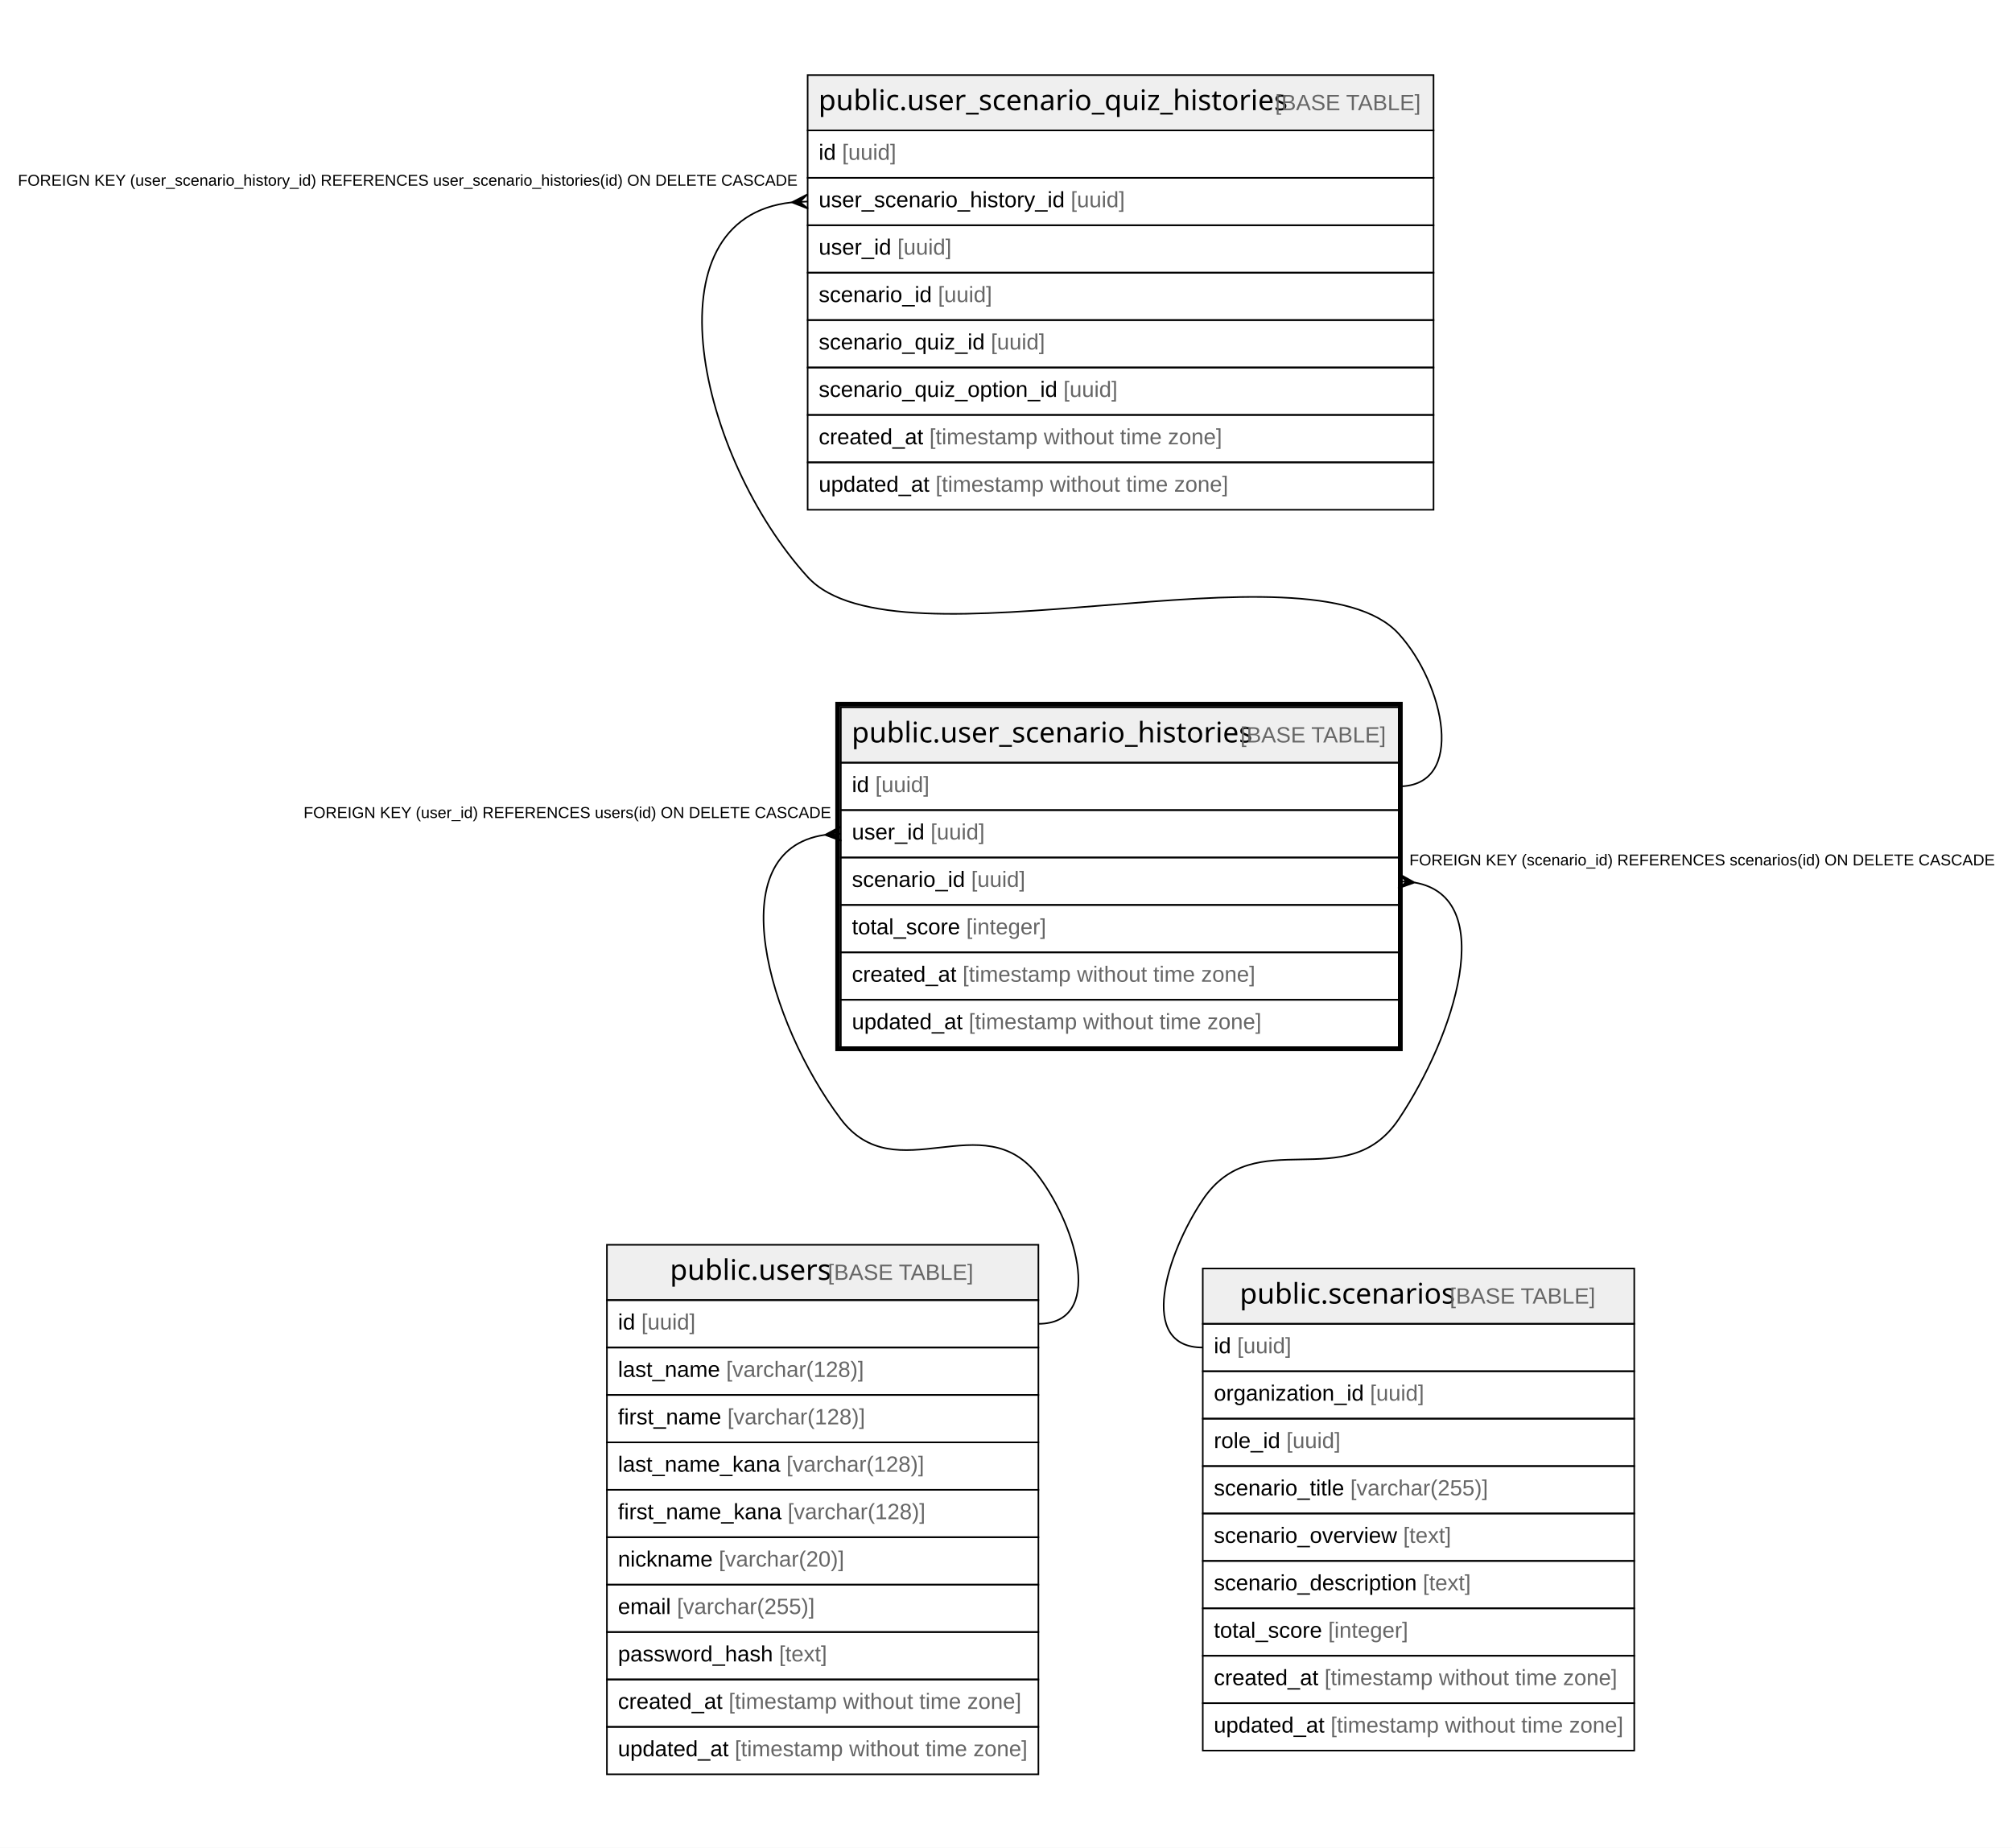
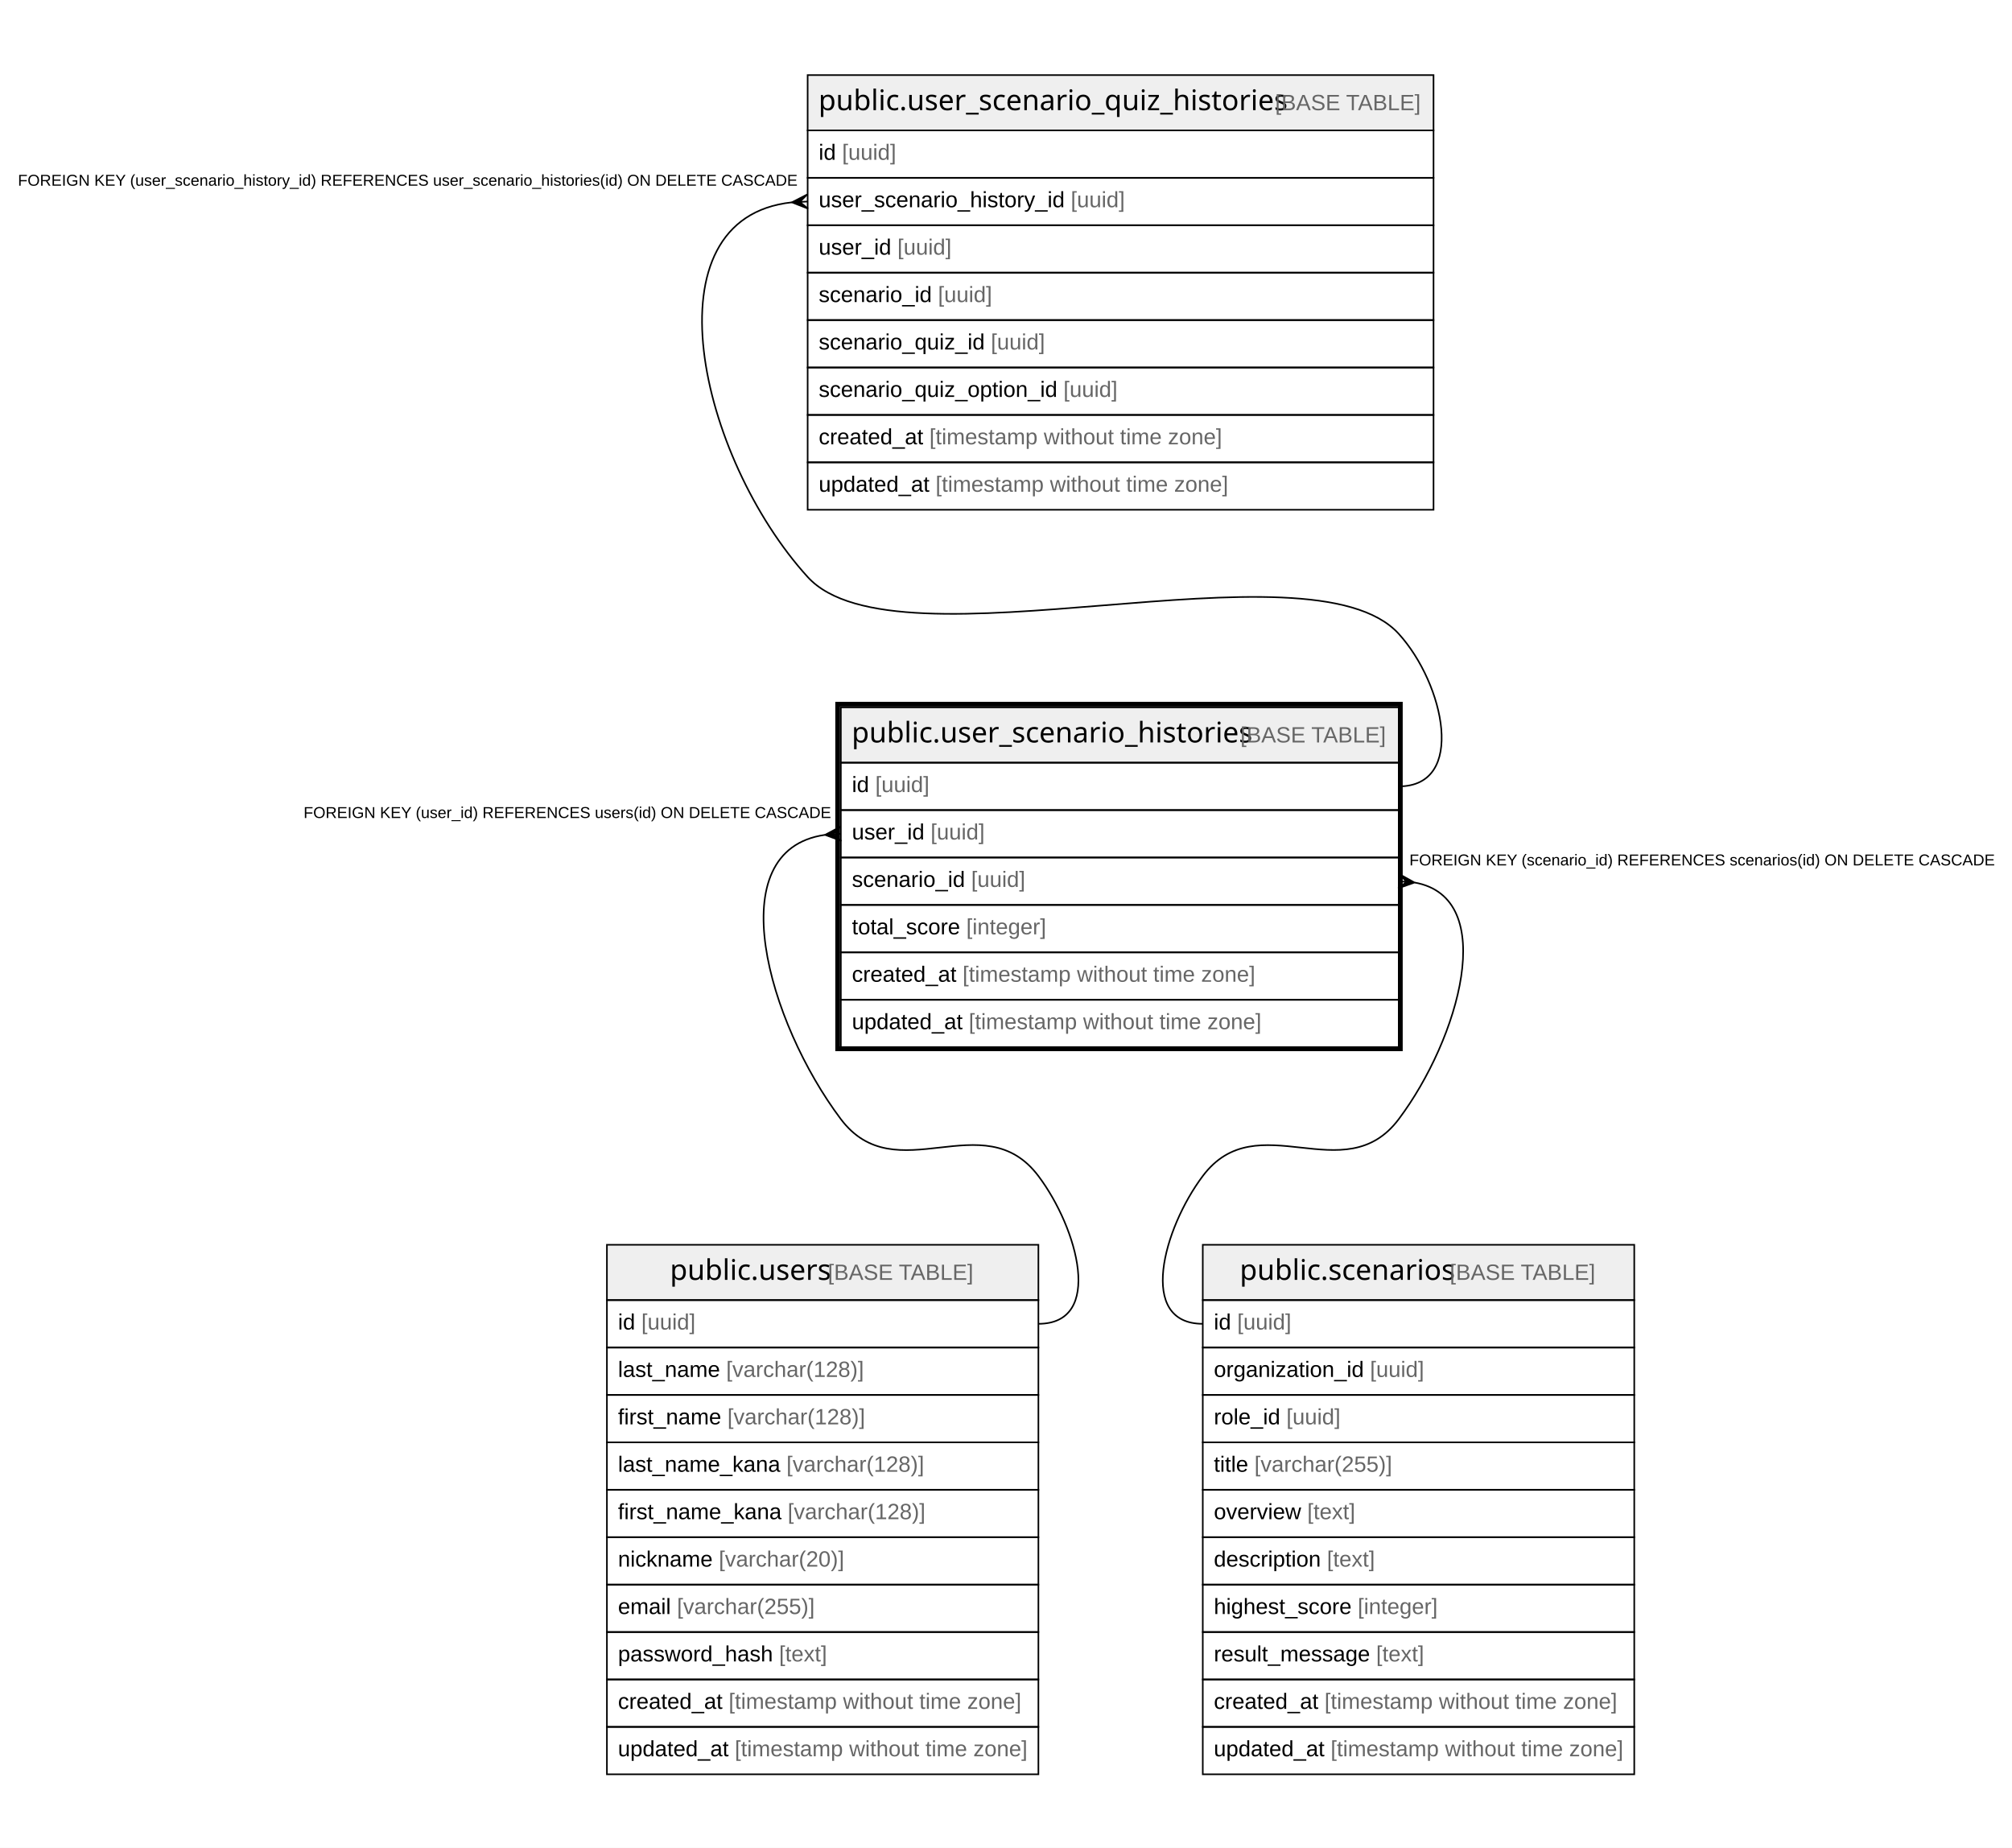
<svg xmlns="http://www.w3.org/2000/svg" width="1273pt" height="1169pt" viewBox="0.00 0.00 1273.00 1169.00">
  <g id="graph0" class="graph" transform="scale(1 1) rotate(0) translate(4 1165)">
    <polygon fill="#ffffff" stroke="transparent" points="-4,4 -4,-1165 1269,-1165 1269,4 -4,4" />
    <g id="node1" class="node">
      <polygon fill="#efefef" stroke="transparent" points="528,-682.5 528,-717.5 881,-717.5 881,-682.5 528,-682.5" />
      <polygon fill="none" stroke="#000000" points="528,-682.5 528,-717.5 881,-717.5 881,-682.5 528,-682.5" />
      <text text-anchor="start" x="534.854" y="-695.3" font-family="Arial Bold" font-size="18.00" fill="#000000">public.user_scenario_histories</text>
      <text text-anchor="start" x="776.893" y="-695.3" font-family="Arial" font-size="14.00" fill="#000000"> </text>
      <text text-anchor="start" x="780.783" y="-695.3" font-family="Arial" font-size="14.00" fill="#666666">[BASE TABLE]</text>
      <polygon fill="none" stroke="#000000" points="528,-652.5 528,-682.5 881,-682.5 881,-652.5 528,-652.5" />
      <text text-anchor="start" x="535" y="-663.9" font-family="Arial" font-size="14.00" fill="#000000">id </text>
      <text text-anchor="start" x="549.78" y="-663.9" font-family="Arial" font-size="14.00" fill="#666666">[uuid]</text>
      <polygon fill="none" stroke="#000000" points="528,-622.5 528,-652.5 881,-652.5 881,-622.5 528,-622.5" />
      <text text-anchor="start" x="535" y="-633.9" font-family="Arial" font-size="14.00" fill="#000000">user_id </text>
      <text text-anchor="start" x="584.788" y="-633.9" font-family="Arial" font-size="14.00" fill="#666666">[uuid]</text>
      <polygon fill="none" stroke="#000000" points="528,-592.5 528,-622.5 881,-622.5 881,-592.5 528,-592.5" />
      <text text-anchor="start" x="535" y="-603.9" font-family="Arial" font-size="14.00" fill="#000000">scenario_id </text>
      <text text-anchor="start" x="610.46" y="-603.9" font-family="Arial" font-size="14.00" fill="#666666">[uuid]</text>
      <polygon fill="none" stroke="#000000" points="528,-562.5 528,-592.5 881,-592.5 881,-562.5 528,-562.5" />
      <text text-anchor="start" x="535" y="-573.9" font-family="Arial" font-size="14.00" fill="#000000">total_score </text>
      <text text-anchor="start" x="607.352" y="-573.9" font-family="Arial" font-size="14.00" fill="#666666">[integer]</text>
      <polygon fill="none" stroke="#000000" points="528,-532.5 528,-562.5 881,-562.5 881,-532.5 528,-532.5" />
      <text text-anchor="start" x="535" y="-543.9" font-family="Arial" font-size="14.00" fill="#000000">created_at </text>
      <text text-anchor="start" x="605.028" y="-543.9" font-family="Arial" font-size="14.00" fill="#666666">[timestamp without time zone]</text>
      <polygon fill="none" stroke="#000000" points="528,-502.5 528,-532.5 881,-532.5 881,-502.5 528,-502.5" />
      <text text-anchor="start" x="535" y="-513.9" font-family="Arial" font-size="14.00" fill="#000000">updated_at </text>
      <text text-anchor="start" x="608.933" y="-513.9" font-family="Arial" font-size="14.00" fill="#666666">[timestamp without time zone]</text>
      <polygon fill="none" stroke="#000000" stroke-width="3" points="526,-501.5 526,-719.5 882,-719.5 882,-501.5 526,-501.5" />
    </g>
    <g id="node3" class="node">
      <polygon fill="#efefef" stroke="transparent" points="380,-342.5 380,-377.5 653,-377.5 653,-342.5 380,-342.5" />
      <polygon fill="none" stroke="#000000" points="380,-342.5 380,-377.5 653,-377.5 653,-342.5 380,-342.5" />
      <text text-anchor="start" x="419.866" y="-355.3" font-family="Arial Bold" font-size="18.00" fill="#000000">public.users</text>
      <text text-anchor="start" x="515.88" y="-355.3" font-family="Arial" font-size="14.00" fill="#000000"> </text>
      <text text-anchor="start" x="519.771" y="-355.3" font-family="Arial" font-size="14.00" fill="#666666">[BASE TABLE]</text>
      <polygon fill="none" stroke="#000000" points="380,-312.5 380,-342.5 653,-342.5 653,-312.5 380,-312.5" />
      <text text-anchor="start" x="387" y="-323.9" font-family="Arial" font-size="14.00" fill="#000000">id </text>
      <text text-anchor="start" x="401.78" y="-323.9" font-family="Arial" font-size="14.00" fill="#666666">[uuid]</text>
      <polygon fill="none" stroke="#000000" points="380,-282.5 380,-312.5 653,-312.5 653,-282.5 380,-282.5" />
      <text text-anchor="start" x="387" y="-293.9" font-family="Arial" font-size="14.00" fill="#000000">last_name </text>
      <text text-anchor="start" x="455.461" y="-293.9" font-family="Arial" font-size="14.00" fill="#666666">[varchar(128)]</text>
      <polygon fill="none" stroke="#000000" points="380,-252.5 380,-282.5 653,-282.5 653,-252.5 380,-252.5" />
      <text text-anchor="start" x="387" y="-263.9" font-family="Arial" font-size="14.00" fill="#000000">first_name </text>
      <text text-anchor="start" x="456.23" y="-263.9" font-family="Arial" font-size="14.00" fill="#666666">[varchar(128)]</text>
      <polygon fill="none" stroke="#000000" points="380,-222.5 380,-252.5 653,-252.5 653,-222.5 380,-222.5" />
      <text text-anchor="start" x="387" y="-233.9" font-family="Arial" font-size="14.00" fill="#000000">last_name_kana </text>
      <text text-anchor="start" x="493.592" y="-233.9" font-family="Arial" font-size="14.00" fill="#666666">[varchar(128)]</text>
      <polygon fill="none" stroke="#000000" points="380,-192.5 380,-222.5 653,-222.5 653,-192.5 380,-192.5" />
      <text text-anchor="start" x="387" y="-203.9" font-family="Arial" font-size="14.00" fill="#000000">first_name_kana </text>
      <text text-anchor="start" x="494.36" y="-203.9" font-family="Arial" font-size="14.00" fill="#666666">[varchar(128)]</text>
      <polygon fill="none" stroke="#000000" points="380,-162.5 380,-192.5 653,-192.5 653,-162.5 380,-162.5" />
      <text text-anchor="start" x="387" y="-173.9" font-family="Arial" font-size="14.00" fill="#000000">nickname </text>
      <text text-anchor="start" x="450.788" y="-173.9" font-family="Arial" font-size="14.00" fill="#666666">[varchar(20)]</text>
      <polygon fill="none" stroke="#000000" points="380,-132.5 380,-162.5 653,-162.5 653,-132.5 380,-132.5" />
      <text text-anchor="start" x="387" y="-143.9" font-family="Arial" font-size="14.00" fill="#000000">email </text>
      <text text-anchor="start" x="424.33" y="-143.9" font-family="Arial" font-size="14.00" fill="#666666">[varchar(255)]</text>
      <polygon fill="none" stroke="#000000" points="380,-102.5 380,-132.5 653,-132.5 653,-102.5 380,-102.5" />
      <text text-anchor="start" x="387" y="-113.9" font-family="Arial" font-size="14.00" fill="#000000">password_hash </text>
      <text text-anchor="start" x="488.919" y="-113.9" font-family="Arial" font-size="14.00" fill="#666666">[text]</text>
      <polygon fill="none" stroke="#000000" points="380,-72.5 380,-102.5 653,-102.5 653,-72.5 380,-72.5" />
      <text text-anchor="start" x="387" y="-83.9" font-family="Arial" font-size="14.00" fill="#000000">created_at </text>
      <text text-anchor="start" x="457.028" y="-83.9" font-family="Arial" font-size="14.00" fill="#666666">[timestamp without time zone]</text>
      <polygon fill="none" stroke="#000000" points="380,-42.5 380,-72.5 653,-72.5 653,-42.5 380,-42.5" />
      <text text-anchor="start" x="386.964" y="-53.9" font-family="Arial" font-size="14.00" fill="#000000">updated_at </text>
      <text text-anchor="start" x="460.896" y="-53.9" font-family="Arial" font-size="14.00" fill="#666666">[timestamp without time zone]</text>
    </g>
    <g id="edge2" class="edge">
      <path fill="none" stroke="#000000" d="M517.859,-636.811C450.684,-627.147 481.925,-518.217 528,-457 562.766,-410.808 618.234,-467.192 653,-421 677.99,-387.798 694.556,-327.5 653,-327.5" />
      <polygon fill="#000000" stroke="#000000" points="518.023,-636.822 527.695,-641.99 523.011,-637.161 528,-637.5 528,-637.5 528,-637.5 523.011,-637.161 528.305,-633.01 518.023,-636.822 518.023,-636.822" />
      <text text-anchor="start" x="188.054" y="-647.5" font-family="Arial" font-size="10.00" fill="#000000">FOREIGN KEY (user_id) REFERENCES users(id) ON DELETE CASCADE</text>
    </g>
    <g id="node4" class="node">
-       <polygon fill="#efefef" stroke="transparent" points="757,-327.5 757,-362.5 1030,-362.5 1030,-327.5 757,-327.5" />
-       <polygon fill="none" stroke="#000000" points="757,-327.5 757,-362.5 1030,-362.5 1030,-327.5 757,-327.5" />
-       <text text-anchor="start" x="780.363" y="-340.3" font-family="Arial Bold" font-size="18.00" fill="#000000">public.scenarios</text>
-       <text text-anchor="start" x="909.383" y="-340.3" font-family="Arial" font-size="14.00" fill="#000000"> </text>
-       <text text-anchor="start" x="913.274" y="-340.3" font-family="Arial" font-size="14.00" fill="#666666">[BASE TABLE]</text>
-       <polygon fill="none" stroke="#000000" points="757,-297.5 757,-327.5 1030,-327.5 1030,-297.5 757,-297.5" />
-       <text text-anchor="start" x="764" y="-308.9" font-family="Arial" font-size="14.00" fill="#000000">id </text>
-       <text text-anchor="start" x="778.78" y="-308.9" font-family="Arial" font-size="14.00" fill="#666666">[uuid]</text>
-       <polygon fill="none" stroke="#000000" points="757,-267.5 757,-297.5 1030,-297.5 1030,-267.5 757,-267.5" />
-       <text text-anchor="start" x="764" y="-278.9" font-family="Arial" font-size="14.00" fill="#000000">organization_id </text>
-       <text text-anchor="start" x="862.805" y="-278.9" font-family="Arial" font-size="14.00" fill="#666666">[uuid]</text>
-       <polygon fill="none" stroke="#000000" points="757,-237.5 757,-267.5 1030,-267.5 1030,-237.5 757,-237.5" />
-       <text text-anchor="start" x="764" y="-248.9" font-family="Arial" font-size="14.00" fill="#000000">role_id </text>
-       <text text-anchor="start" x="809.895" y="-248.9" font-family="Arial" font-size="14.00" fill="#666666">[uuid]</text>
-       <polygon fill="none" stroke="#000000" points="757,-207.5 757,-237.5 1030,-237.5 1030,-207.5 757,-207.5" />
-       <text text-anchor="start" x="764" y="-218.9" font-family="Arial" font-size="14.00" fill="#000000">scenario_title </text>
-       <text text-anchor="start" x="850.348" y="-218.9" font-family="Arial" font-size="14.00" fill="#666666">[varchar(255)]</text>
-       <polygon fill="none" stroke="#000000" points="757,-177.5 757,-207.5 1030,-207.5 1030,-177.5 757,-177.5" />
-       <text text-anchor="start" x="764" y="-188.9" font-family="Arial" font-size="14.00" fill="#000000">scenario_overview </text>
-       <text text-anchor="start" x="883.792" y="-188.9" font-family="Arial" font-size="14.00" fill="#666666">[text]</text>
-       <polygon fill="none" stroke="#000000" points="757,-147.5 757,-177.5 1030,-177.5 1030,-147.5 757,-147.5" />
-       <text text-anchor="start" x="764" y="-158.9" font-family="Arial" font-size="14.00" fill="#000000">scenario_description </text>
-       <text text-anchor="start" x="896.248" y="-158.9" font-family="Arial" font-size="14.00" fill="#666666">[text]</text>
-       <polygon fill="none" stroke="#000000" points="757,-117.5 757,-147.5 1030,-147.5 1030,-117.5 757,-117.5" />
-       <text text-anchor="start" x="764" y="-128.9" font-family="Arial" font-size="14.00" fill="#000000">total_score </text>
-       <text text-anchor="start" x="836.352" y="-128.9" font-family="Arial" font-size="14.00" fill="#666666">[integer]</text>
-       <polygon fill="none" stroke="#000000" points="757,-87.5 757,-117.5 1030,-117.5 1030,-87.5 757,-87.5" />
-       <text text-anchor="start" x="764" y="-98.9" font-family="Arial" font-size="14.00" fill="#000000">created_at </text>
-       <text text-anchor="start" x="834.028" y="-98.9" font-family="Arial" font-size="14.00" fill="#666666">[timestamp without time zone]</text>
-       <polygon fill="none" stroke="#000000" points="757,-57.5 757,-87.5 1030,-87.5 1030,-57.5 757,-57.5" />
-       <text text-anchor="start" x="763.964" y="-68.9" font-family="Arial" font-size="14.00" fill="#000000">updated_at </text>
-       <text text-anchor="start" x="837.896" y="-68.9" font-family="Arial" font-size="14.00" fill="#666666">[timestamp without time zone]</text>
+       <polygon fill="#efefef" stroke="transparent" points="757,-342.5 757,-377.5 1030,-377.5 1030,-342.5 757,-342.5" />
+       <polygon fill="none" stroke="#000000" points="757,-342.5 757,-377.5 1030,-377.5 1030,-342.5 757,-342.5" />
+       <text text-anchor="start" x="780.363" y="-355.3" font-family="Arial Bold" font-size="18.00" fill="#000000">public.scenarios</text>
+       <text text-anchor="start" x="909.383" y="-355.3" font-family="Arial" font-size="14.00" fill="#000000"> </text>
+       <text text-anchor="start" x="913.274" y="-355.3" font-family="Arial" font-size="14.00" fill="#666666">[BASE TABLE]</text>
+       <polygon fill="none" stroke="#000000" points="757,-312.5 757,-342.5 1030,-342.5 1030,-312.5 757,-312.5" />
+       <text text-anchor="start" x="764" y="-323.9" font-family="Arial" font-size="14.00" fill="#000000">id </text>
+       <text text-anchor="start" x="778.78" y="-323.9" font-family="Arial" font-size="14.00" fill="#666666">[uuid]</text>
+       <polygon fill="none" stroke="#000000" points="757,-282.5 757,-312.5 1030,-312.5 1030,-282.5 757,-282.5" />
+       <text text-anchor="start" x="764" y="-293.9" font-family="Arial" font-size="14.00" fill="#000000">organization_id </text>
+       <text text-anchor="start" x="862.805" y="-293.9" font-family="Arial" font-size="14.00" fill="#666666">[uuid]</text>
+       <polygon fill="none" stroke="#000000" points="757,-252.5 757,-282.5 1030,-282.5 1030,-252.5 757,-252.5" />
+       <text text-anchor="start" x="764" y="-263.9" font-family="Arial" font-size="14.00" fill="#000000">role_id </text>
+       <text text-anchor="start" x="809.895" y="-263.9" font-family="Arial" font-size="14.00" fill="#666666">[uuid]</text>
+       <polygon fill="none" stroke="#000000" points="757,-222.5 757,-252.5 1030,-252.5 1030,-222.5 757,-222.5" />
+       <text text-anchor="start" x="764" y="-233.9" font-family="Arial" font-size="14.00" fill="#000000">title </text>
+       <text text-anchor="start" x="789.668" y="-233.9" font-family="Arial" font-size="14.00" fill="#666666">[varchar(255)]</text>
+       <polygon fill="none" stroke="#000000" points="757,-192.5 757,-222.5 1030,-222.5 1030,-192.5 757,-192.5" />
+       <text text-anchor="start" x="764" y="-203.9" font-family="Arial" font-size="14.00" fill="#000000">overview </text>
+       <text text-anchor="start" x="823.112" y="-203.9" font-family="Arial" font-size="14.00" fill="#666666">[text]</text>
+       <polygon fill="none" stroke="#000000" points="757,-162.5 757,-192.5 1030,-192.5 1030,-162.5 757,-162.5" />
+       <text text-anchor="start" x="764" y="-173.9" font-family="Arial" font-size="14.00" fill="#000000">description </text>
+       <text text-anchor="start" x="835.568" y="-173.9" font-family="Arial" font-size="14.00" fill="#666666">[text]</text>
+       <polygon fill="none" stroke="#000000" points="757,-132.5 757,-162.5 1030,-162.5 1030,-132.5 757,-132.5" />
+       <text text-anchor="start" x="764" y="-143.9" font-family="Arial" font-size="14.00" fill="#000000">highest_score </text>
+       <text text-anchor="start" x="855.027" y="-143.9" font-family="Arial" font-size="14.00" fill="#666666">[integer]</text>
+       <polygon fill="none" stroke="#000000" points="757,-102.5 757,-132.5 1030,-132.5 1030,-102.5 757,-102.5" />
+       <text text-anchor="start" x="764" y="-113.9" font-family="Arial" font-size="14.00" fill="#000000">result_message </text>
+       <text text-anchor="start" x="866.687" y="-113.9" font-family="Arial" font-size="14.00" fill="#666666">[text]</text>
+       <polygon fill="none" stroke="#000000" points="757,-72.5 757,-102.5 1030,-102.5 1030,-72.5 757,-72.5" />
+       <text text-anchor="start" x="764" y="-83.9" font-family="Arial" font-size="14.00" fill="#000000">created_at </text>
+       <text text-anchor="start" x="834.028" y="-83.9" font-family="Arial" font-size="14.00" fill="#666666">[timestamp without time zone]</text>
+       <polygon fill="none" stroke="#000000" points="757,-42.5 757,-72.5 1030,-72.5 1030,-42.5 757,-42.5" />
+       <text text-anchor="start" x="763.964" y="-53.9" font-family="Arial" font-size="14.00" fill="#000000">updated_at </text>
+       <text text-anchor="start" x="837.896" y="-53.9" font-family="Arial" font-size="14.00" fill="#666666">[timestamp without time zone]</text>
    </g>
    <g id="edge3" class="edge">
-       <path fill="none" stroke="#000000" d="M891.122,-606.67C944.622,-597.235 916.195,-509.531 881,-457 847.832,-407.494 790.168,-455.506 757,-406 733.87,-371.477 715.444,-312.5 757,-312.5" />
-       <polygon fill="#000000" stroke="#000000" points="890.967,-606.683 880.632,-603.015 885.983,-607.091 881,-607.5 881,-607.5 881,-607.5 885.983,-607.091 881.368,-611.985 890.967,-606.683 890.967,-606.683" />
+       <path fill="none" stroke="#000000" d="M891.147,-606.653C944.926,-597.019 918.97,-507.561 881,-457 846.539,-411.112 791.461,-466.888 757,-421 732.046,-387.771 715.444,-327.5 757,-327.5" />
+       <polygon fill="#000000" stroke="#000000" points="890.965,-606.668 880.625,-603.016 885.983,-607.084 881,-607.5 881,-607.5 881,-607.5 885.983,-607.084 881.375,-611.984 890.965,-606.668 890.965,-606.668" />
      <text text-anchor="start" x="887.716" y="-617.5" font-family="Arial" font-size="10.00" fill="#000000">FOREIGN KEY (scenario_id) REFERENCES scenarios(id) ON DELETE CASCADE</text>
    </g>
    <g id="node2" class="node">
      <polygon fill="#efefef" stroke="transparent" points="507,-1082.5 507,-1117.5 903,-1117.5 903,-1082.5 507,-1082.5" />
      <polygon fill="none" stroke="#000000" points="507,-1082.5 507,-1117.5 903,-1117.5 903,-1082.5 507,-1082.5" />
      <text text-anchor="start" x="513.847" y="-1095.3" font-family="Arial Bold" font-size="18.00" fill="#000000">public.user_scenario_quiz_histories</text>
      <text text-anchor="start" x="798.899" y="-1095.3" font-family="Arial" font-size="14.00" fill="#000000"> </text>
      <text text-anchor="start" x="802.789" y="-1095.3" font-family="Arial" font-size="14.00" fill="#666666">[BASE TABLE]</text>
      <polygon fill="none" stroke="#000000" points="507,-1052.5 507,-1082.5 903,-1082.5 903,-1052.5 507,-1052.5" />
      <text text-anchor="start" x="514" y="-1063.9" font-family="Arial" font-size="14.00" fill="#000000">id </text>
      <text text-anchor="start" x="528.78" y="-1063.9" font-family="Arial" font-size="14.00" fill="#666666">[uuid]</text>
      <polygon fill="none" stroke="#000000" points="507,-1022.5 507,-1052.5 903,-1052.5 903,-1022.5 507,-1022.5" />
      <text text-anchor="start" x="514" y="-1033.9" font-family="Arial" font-size="14.00" fill="#000000">user_scenario_history_id </text>
      <text text-anchor="start" x="673.474" y="-1033.9" font-family="Arial" font-size="14.00" fill="#666666">[uuid]</text>
      <polygon fill="none" stroke="#000000" points="507,-992.5 507,-1022.5 903,-1022.5 903,-992.5 507,-992.5" />
      <text text-anchor="start" x="514" y="-1003.9" font-family="Arial" font-size="14.00" fill="#000000">user_id </text>
      <text text-anchor="start" x="563.788" y="-1003.9" font-family="Arial" font-size="14.00" fill="#666666">[uuid]</text>
      <polygon fill="none" stroke="#000000" points="507,-962.5 507,-992.5 903,-992.5 903,-962.5 507,-962.5" />
      <text text-anchor="start" x="514" y="-973.9" font-family="Arial" font-size="14.00" fill="#000000">scenario_id </text>
      <text text-anchor="start" x="589.46" y="-973.9" font-family="Arial" font-size="14.00" fill="#666666">[uuid]</text>
      <polygon fill="none" stroke="#000000" points="507,-932.5 507,-962.5 903,-962.5 903,-932.5 507,-932.5" />
      <text text-anchor="start" x="514" y="-943.9" font-family="Arial" font-size="14.00" fill="#000000">scenario_quiz_id </text>
      <text text-anchor="start" x="622.914" y="-943.9" font-family="Arial" font-size="14.00" fill="#666666">[uuid]</text>
      <polygon fill="none" stroke="#000000" points="507,-902.5 507,-932.5 903,-932.5 903,-902.5 507,-902.5" />
      <text text-anchor="start" x="514" y="-913.9" font-family="Arial" font-size="14.00" fill="#000000">scenario_quiz_option_id </text>
      <text text-anchor="start" x="668.825" y="-913.9" font-family="Arial" font-size="14.00" fill="#666666">[uuid]</text>
      <polygon fill="none" stroke="#000000" points="507,-872.5 507,-902.5 903,-902.5 903,-872.5 507,-872.5" />
      <text text-anchor="start" x="514" y="-883.9" font-family="Arial" font-size="14.00" fill="#000000">created_at </text>
      <text text-anchor="start" x="584.028" y="-883.9" font-family="Arial" font-size="14.00" fill="#666666">[timestamp without time zone]</text>
      <polygon fill="none" stroke="#000000" points="507,-842.5 507,-872.5 903,-872.5 903,-842.5 507,-842.5" />
      <text text-anchor="start" x="514" y="-853.9" font-family="Arial" font-size="14.00" fill="#000000">updated_at </text>
      <text text-anchor="start" x="587.933" y="-853.9" font-family="Arial" font-size="14.00" fill="#666666">[timestamp without time zone]</text>
    </g>
    <g id="edge1" class="edge">
      <path fill="none" stroke="#000000" d="M496.945,-1036.982C403.781,-1027.007 438.383,-875.539 507,-800 563.14,-738.196 824.86,-825.804 881,-764 909.838,-732.253 923.889,-667.5 881,-667.5" />
      <polygon fill="#000000" stroke="#000000" points="497.013,-1036.985 506.768,-1041.994 502.007,-1037.243 507,-1037.5 507,-1037.5 507,-1037.5 502.007,-1037.243 507.232,-1033.006 497.013,-1036.985 497.013,-1036.985" />
      <text text-anchor="start" x="7.317" y="-1047.5" font-family="Arial" font-size="10.00" fill="#000000">FOREIGN KEY (user_scenario_history_id) REFERENCES user_scenario_histories(id) ON DELETE CASCADE</text>
    </g>
  </g>
</svg>
